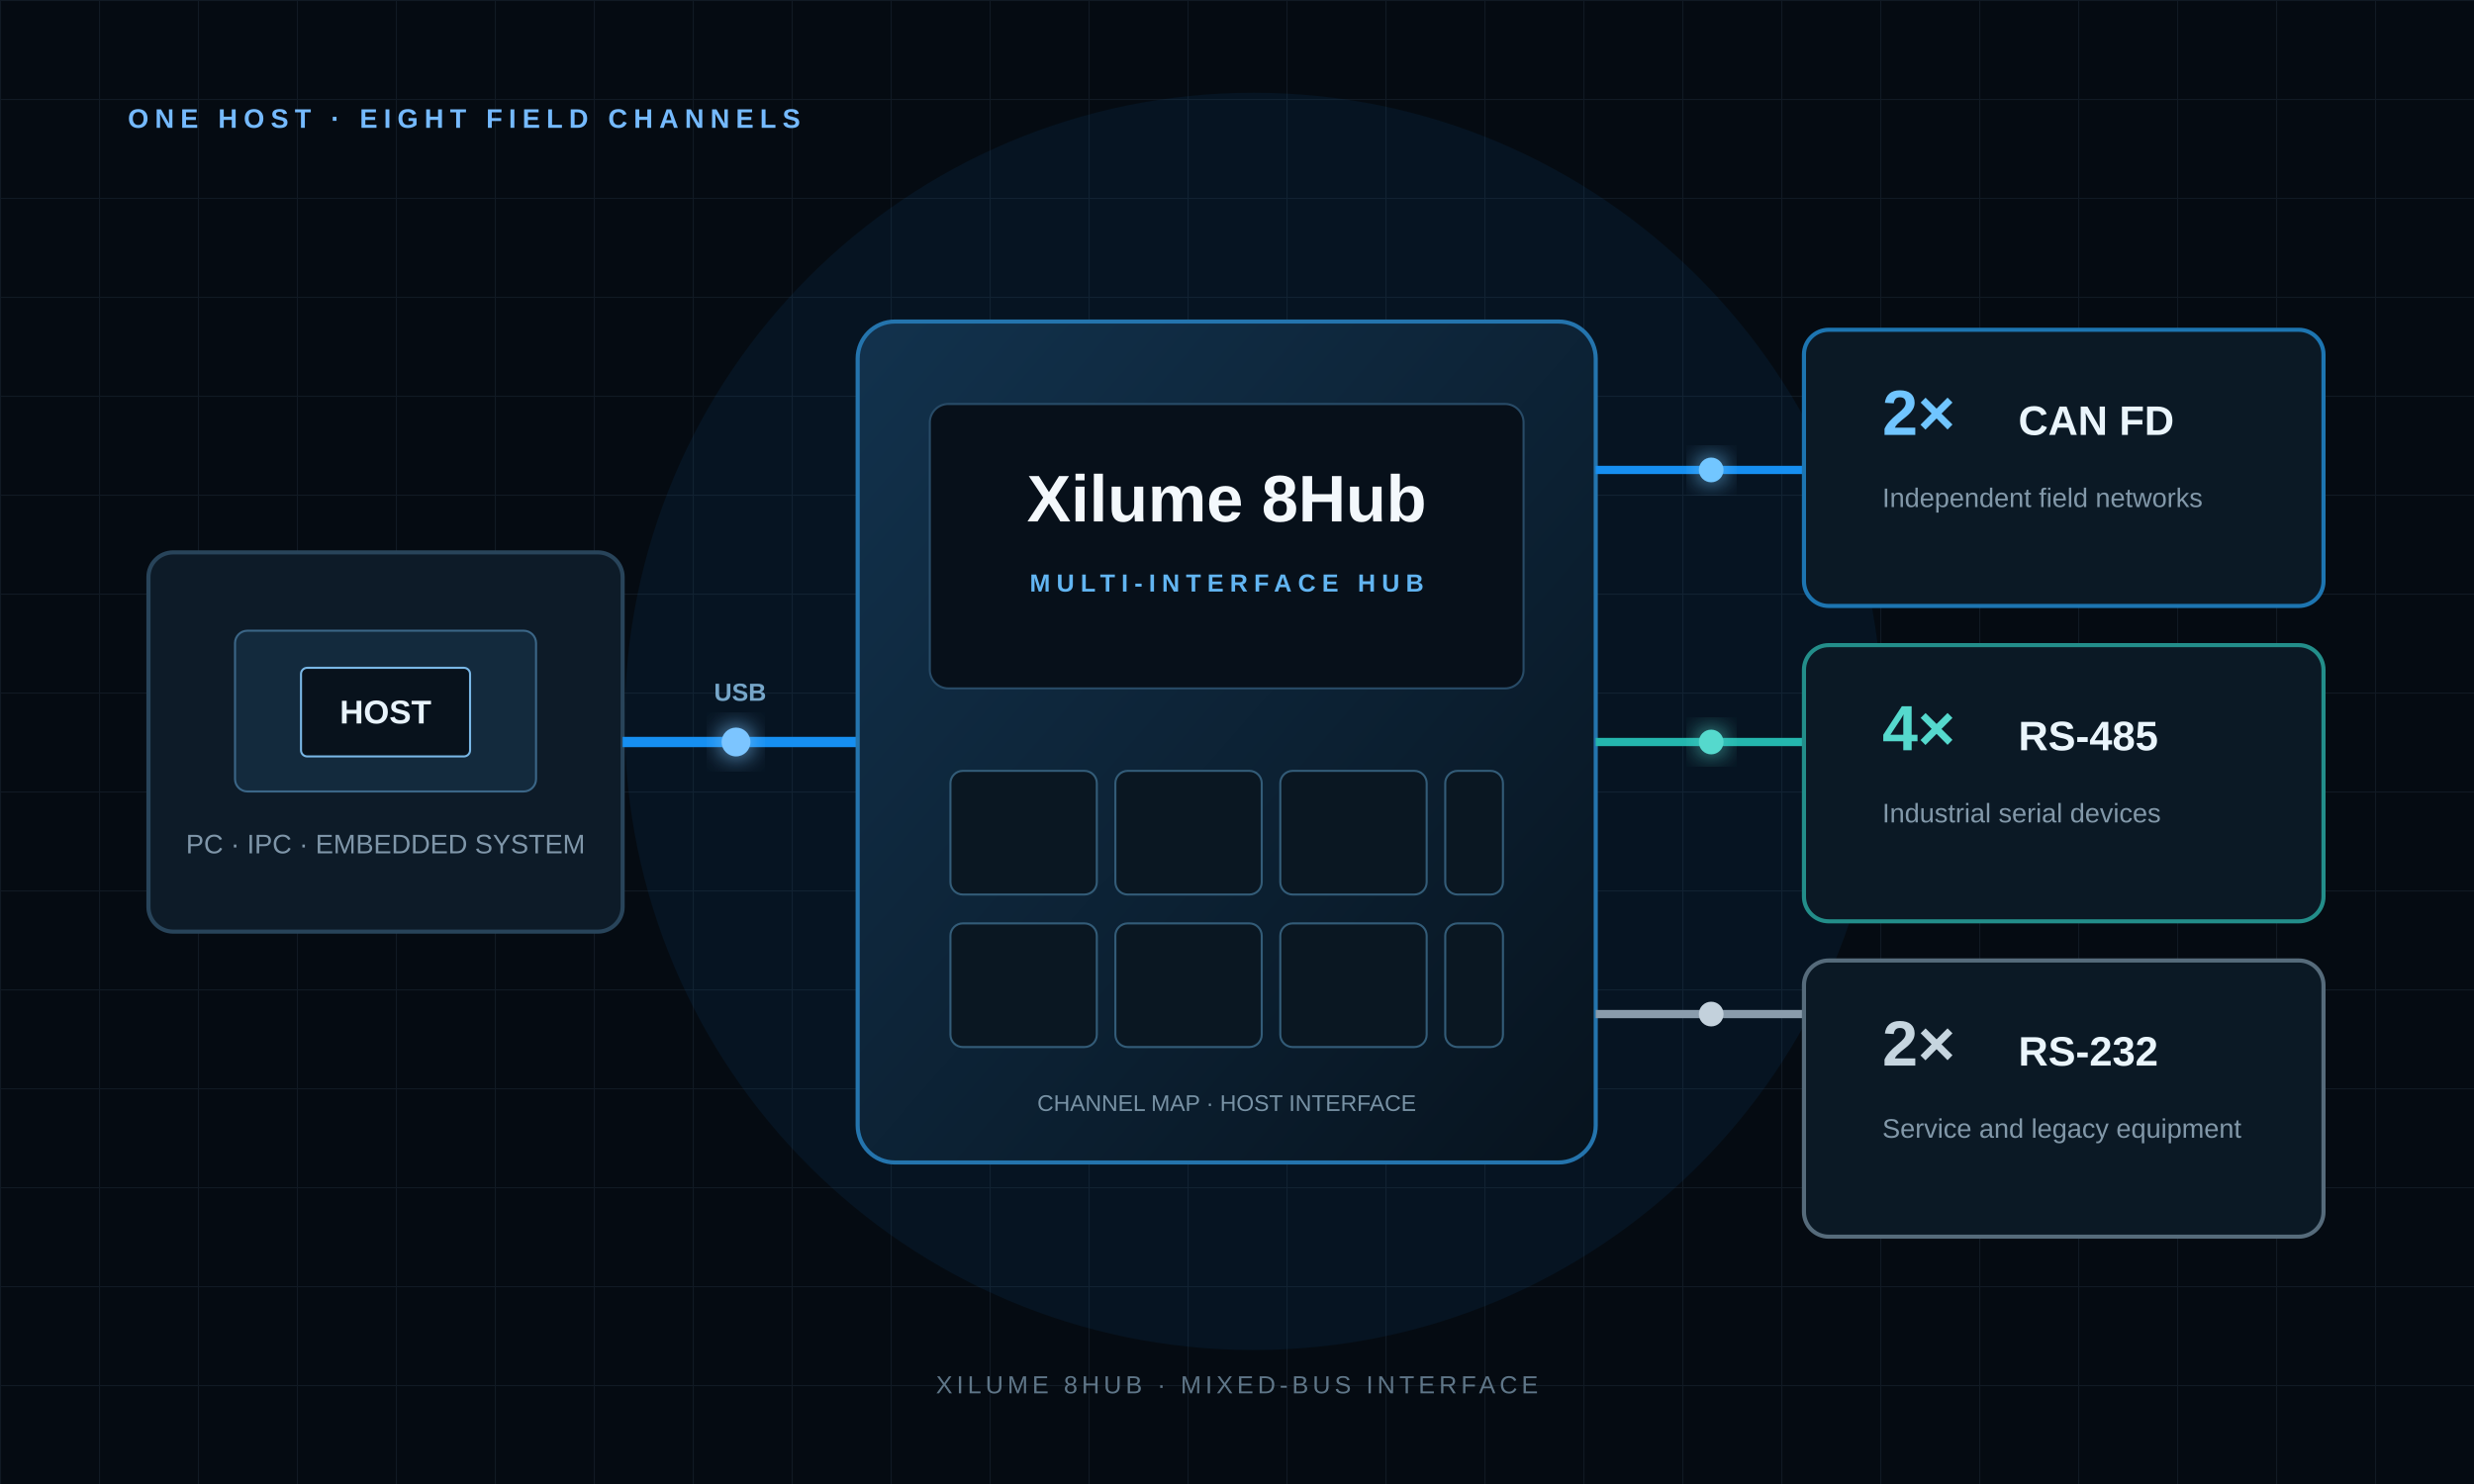
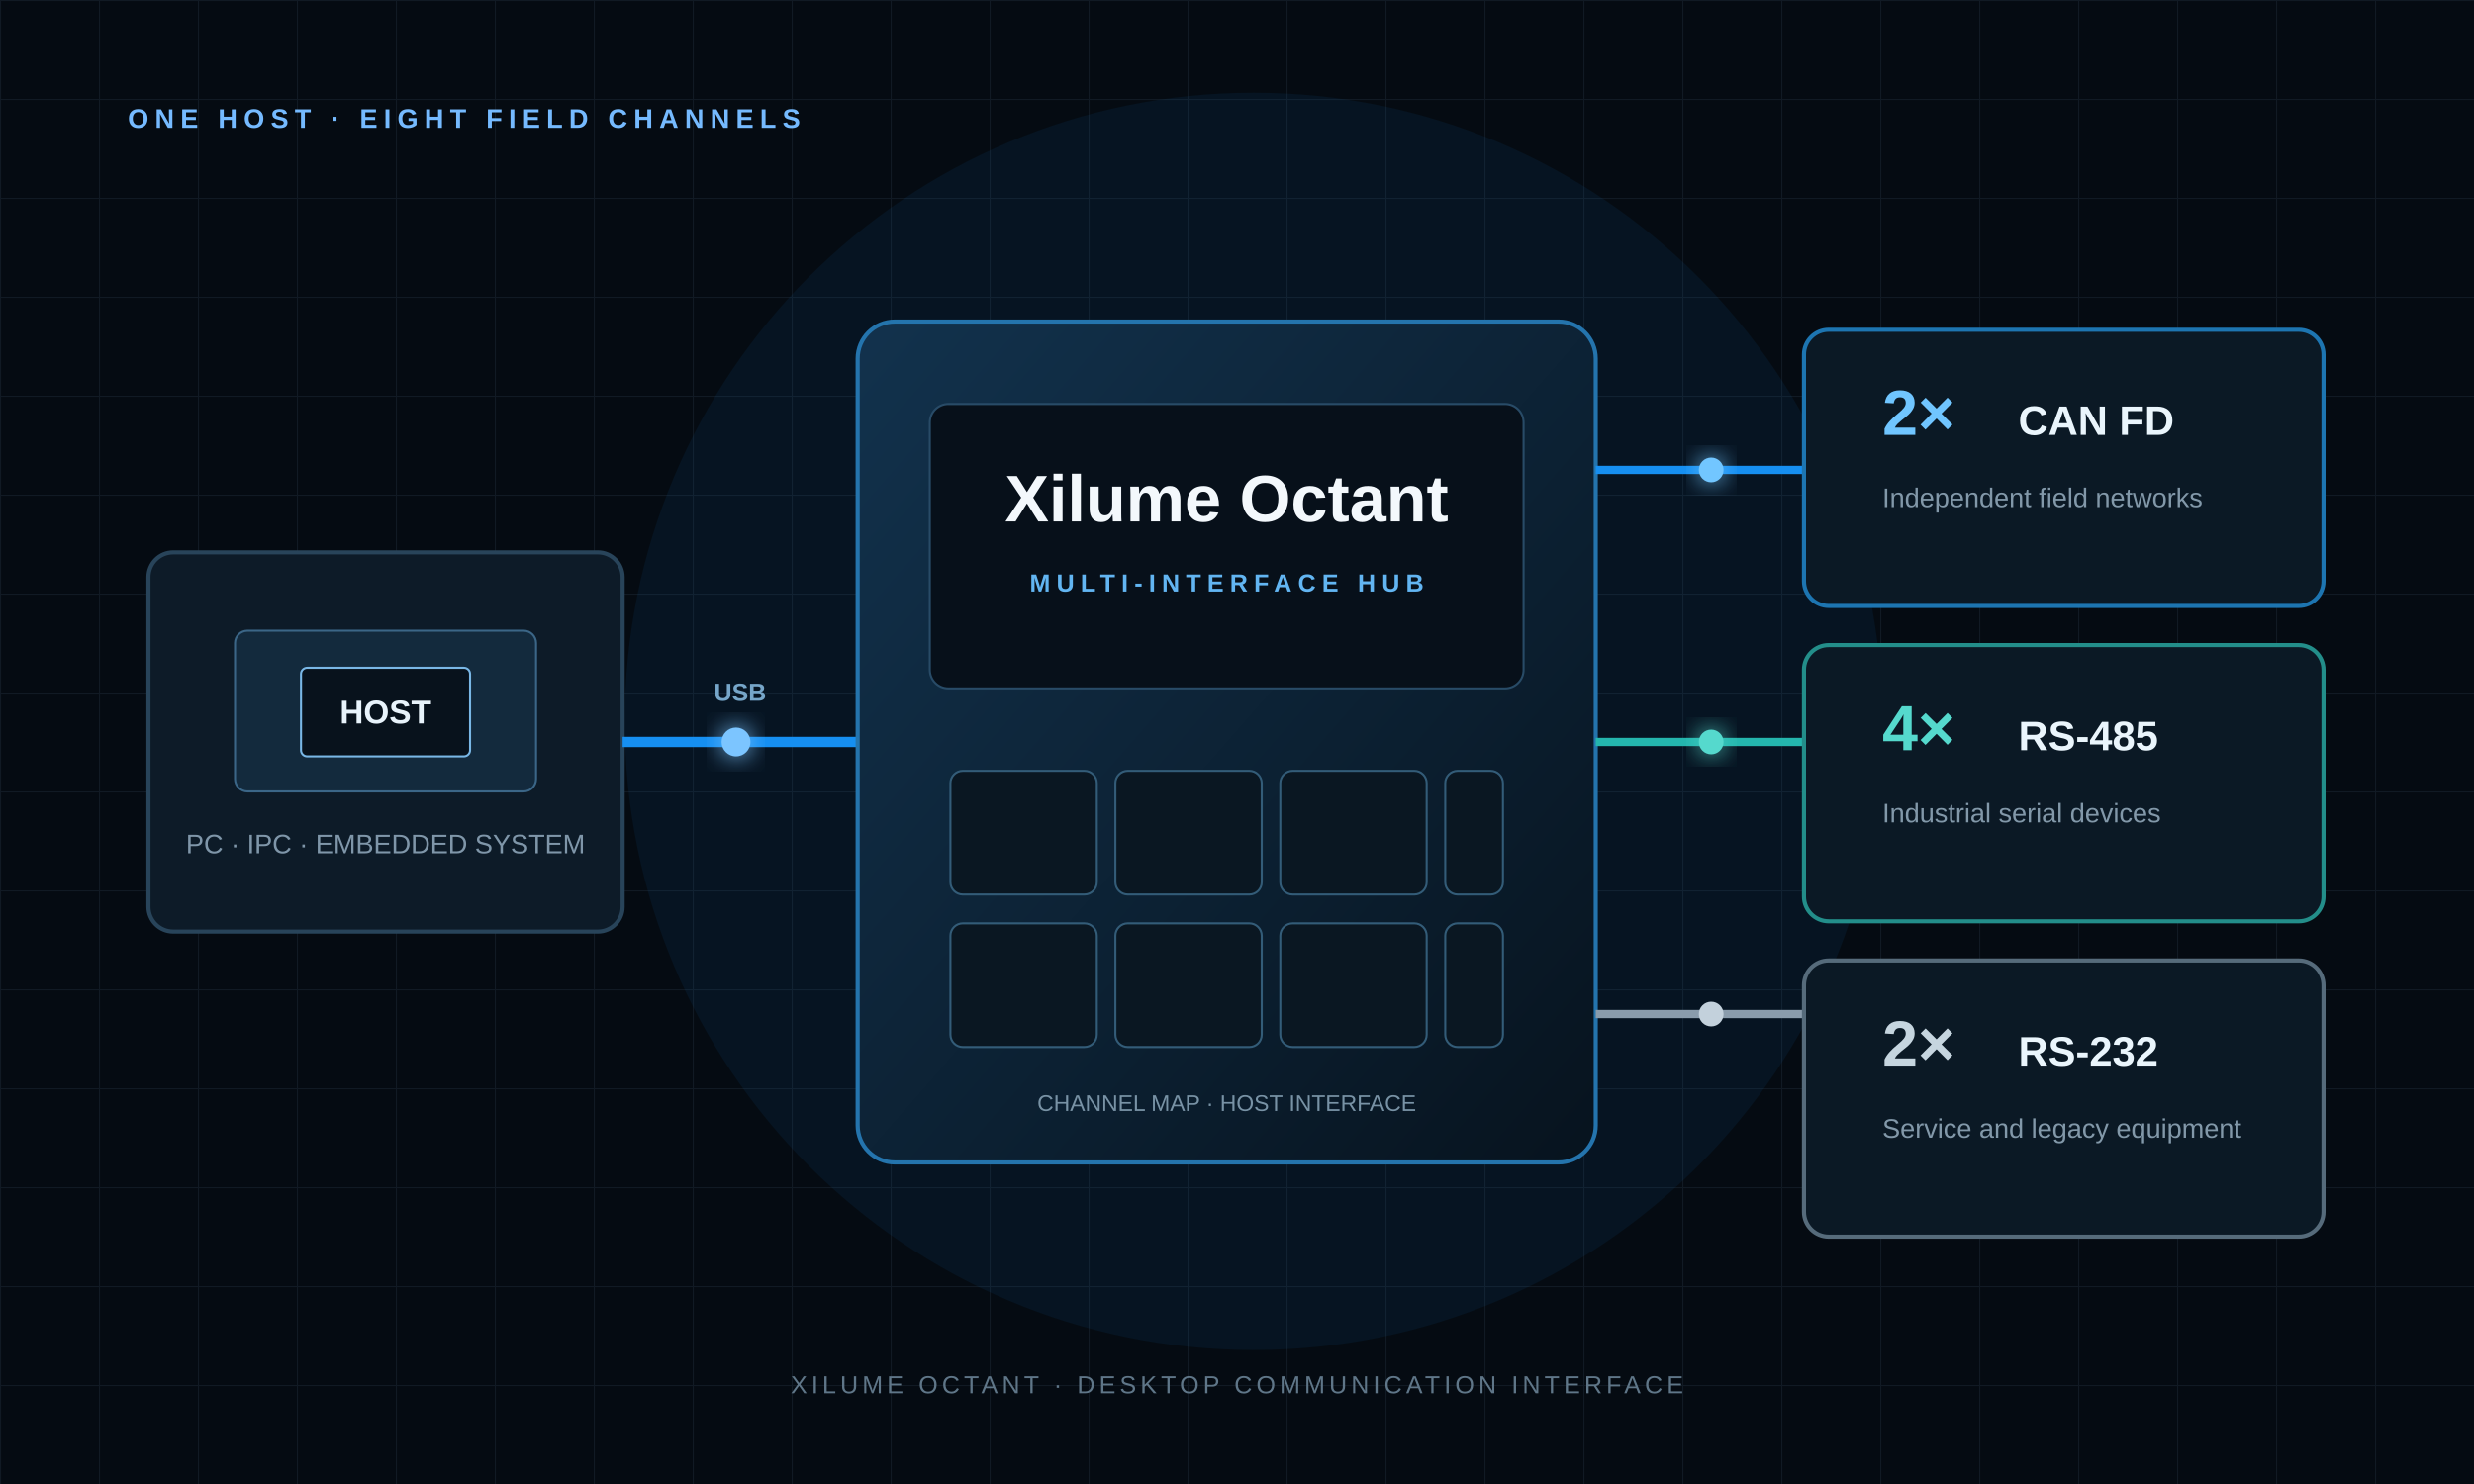
<svg xmlns="http://www.w3.org/2000/svg" viewBox="0 0 1200 720" role="img" aria-labelledby="title desc">
  <defs>
    <pattern id="grid" width="48" height="48" patternUnits="userSpaceOnUse">
      <path d="M48 0H0V48" fill="none" stroke="#7ca7c8" stroke-opacity=".10" />
    </pattern>
    <linearGradient id="hub" x1="0" y1="0" x2="1" y2="1">
      <stop stop-color="#12324d" />
      <stop offset="1" stop-color="#07131e" />
    </linearGradient>
    <filter id="glow" x="-50%" y="-50%" width="200%" height="200%">
      <feGaussianBlur stdDeviation="6" result="blur" />
      <feMerge>
        <feMergeNode in="blur" />
        <feMergeNode in="SourceGraphic" />
      </feMerge>
    </filter>
  </defs>
  <rect width="1200" height="720" fill="#050b12" />
  <rect width="1200" height="720" fill="url(#grid)" />
  <circle cx="608" cy="350" r="305" fill="#087ed8" opacity=".08" />
  <g font-family="Arial,Helvetica,sans-serif">
    <text x="62" y="62" fill="#75baff" font-size="13" font-weight="700" letter-spacing="3">ONE HOST · EIGHT FIELD CHANNELS</text>
    <rect x="72" y="268" width="230" height="184" rx="12" fill="#0d1b28" stroke="#28445a" stroke-width="2" />
    <rect x="114" y="306" width="146" height="78" rx="6" fill="#132a3d" stroke="#3b6687" />
    <rect x="146" y="324" width="82" height="43" rx="3" fill="#08121c" stroke="#79b7e6" />
    <text x="187" y="351" fill="#e8f3fb" font-size="16" font-weight="700" text-anchor="middle">HOST</text>
    <text x="187" y="414" fill="#7f96a9" font-size="13" text-anchor="middle">PC · IPC · EMBEDDED SYSTEM</text>
    <path d="M302 360H416" stroke="#168ff1" stroke-width="5" />
    <circle cx="357" cy="360" r="7" fill="#7bc5ff" filter="url(#glow)" />
    <text x="359" y="340" fill="#76a6c9" font-size="12" font-weight="700" text-anchor="middle">USB</text>
    <rect x="416" y="156" width="358" height="408" rx="18" fill="url(#hub)" stroke="#2474ad" stroke-width="2" />
    <rect x="451" y="196" width="288" height="138" rx="9" fill="#07101a" stroke="#284b67" />
-     <text x="595" y="253" fill="#f3f8fc" font-size="32" font-weight="700" text-anchor="middle">Xilume 8Hub</text>
+     <text x="595" y="253" fill="#f3f8fc" font-size="32" font-weight="700" text-anchor="middle">Xilume Octant</text>
    <text x="595" y="287" fill="#62b5f2" font-size="12" font-weight="700" letter-spacing="3" text-anchor="middle">MULTI-INTERFACE HUB</text>
    <g fill="#0a1722" stroke="#335c78">
      <rect x="461" y="374" width="71" height="60" rx="6" />
      <rect x="541" y="374" width="71" height="60" rx="6" />
      <rect x="621" y="374" width="71" height="60" rx="6" />
      <rect x="701" y="374" width="28" height="60" rx="6" />
      <rect x="461" y="448" width="71" height="60" rx="6" />
      <rect x="541" y="448" width="71" height="60" rx="6" />
      <rect x="621" y="448" width="71" height="60" rx="6" />
      <rect x="701" y="448" width="28" height="60" rx="6" />
    </g>
    <text x="595" y="539" fill="#7892a5" font-size="11" text-anchor="middle">CHANNEL MAP · HOST INTERFACE</text>
    <path d="M774 228H875" stroke="#168ff1" stroke-width="4" />
    <path d="M774 360H875" stroke="#24b6ae" stroke-width="4" />
    <path d="M774 492H875" stroke="#8a9cac" stroke-width="4" />
    <circle cx="830" cy="228" r="6" fill="#72c6ff" filter="url(#glow)" />
    <circle cx="830" cy="360" r="6" fill="#55d9cd" filter="url(#glow)" />
    <circle cx="830" cy="492" r="6" fill="#c3d1dc" />
    <rect x="875" y="160" width="252" height="134" rx="12" fill="#0b1925" stroke="#1d75b1" stroke-width="2" />
    <text x="913" y="211" fill="#70c5ff" font-size="31" font-weight="700">2×</text>
    <text x="979" y="211" fill="#eaf5fc" font-size="20" font-weight="700">CAN FD</text>
    <text x="913" y="246" fill="#8298a9" font-size="13">Independent field networks</text>
    <rect x="875" y="313" width="252" height="134" rx="12" fill="#0b1925" stroke="#238e8a" stroke-width="2" />
    <text x="913" y="364" fill="#55d9cd" font-size="31" font-weight="700">4×</text>
    <text x="979" y="364" fill="#eaf5fc" font-size="20" font-weight="700">RS-485</text>
    <text x="913" y="399" fill="#8298a9" font-size="13">Industrial serial devices</text>
    <rect x="875" y="466" width="252" height="134" rx="12" fill="#0b1925" stroke="#566b7b" stroke-width="2" />
    <text x="913" y="517" fill="#c6d5df" font-size="31" font-weight="700">2×</text>
    <text x="979" y="517" fill="#eaf5fc" font-size="20" font-weight="700">RS-232</text>
    <text x="913" y="552" fill="#8298a9" font-size="13">Service and legacy equipment</text>
-     <text x="600" y="676" fill="#5f7688" font-size="12" text-anchor="middle" letter-spacing="2">XILUME 8HUB · MIXED-BUS INTERFACE</text>
+     <text x="600" y="676" fill="#5f7688" font-size="12" text-anchor="middle" letter-spacing="2">XILUME OCTANT · DESKTOP COMMUNICATION INTERFACE</text>
  </g>
</svg>
